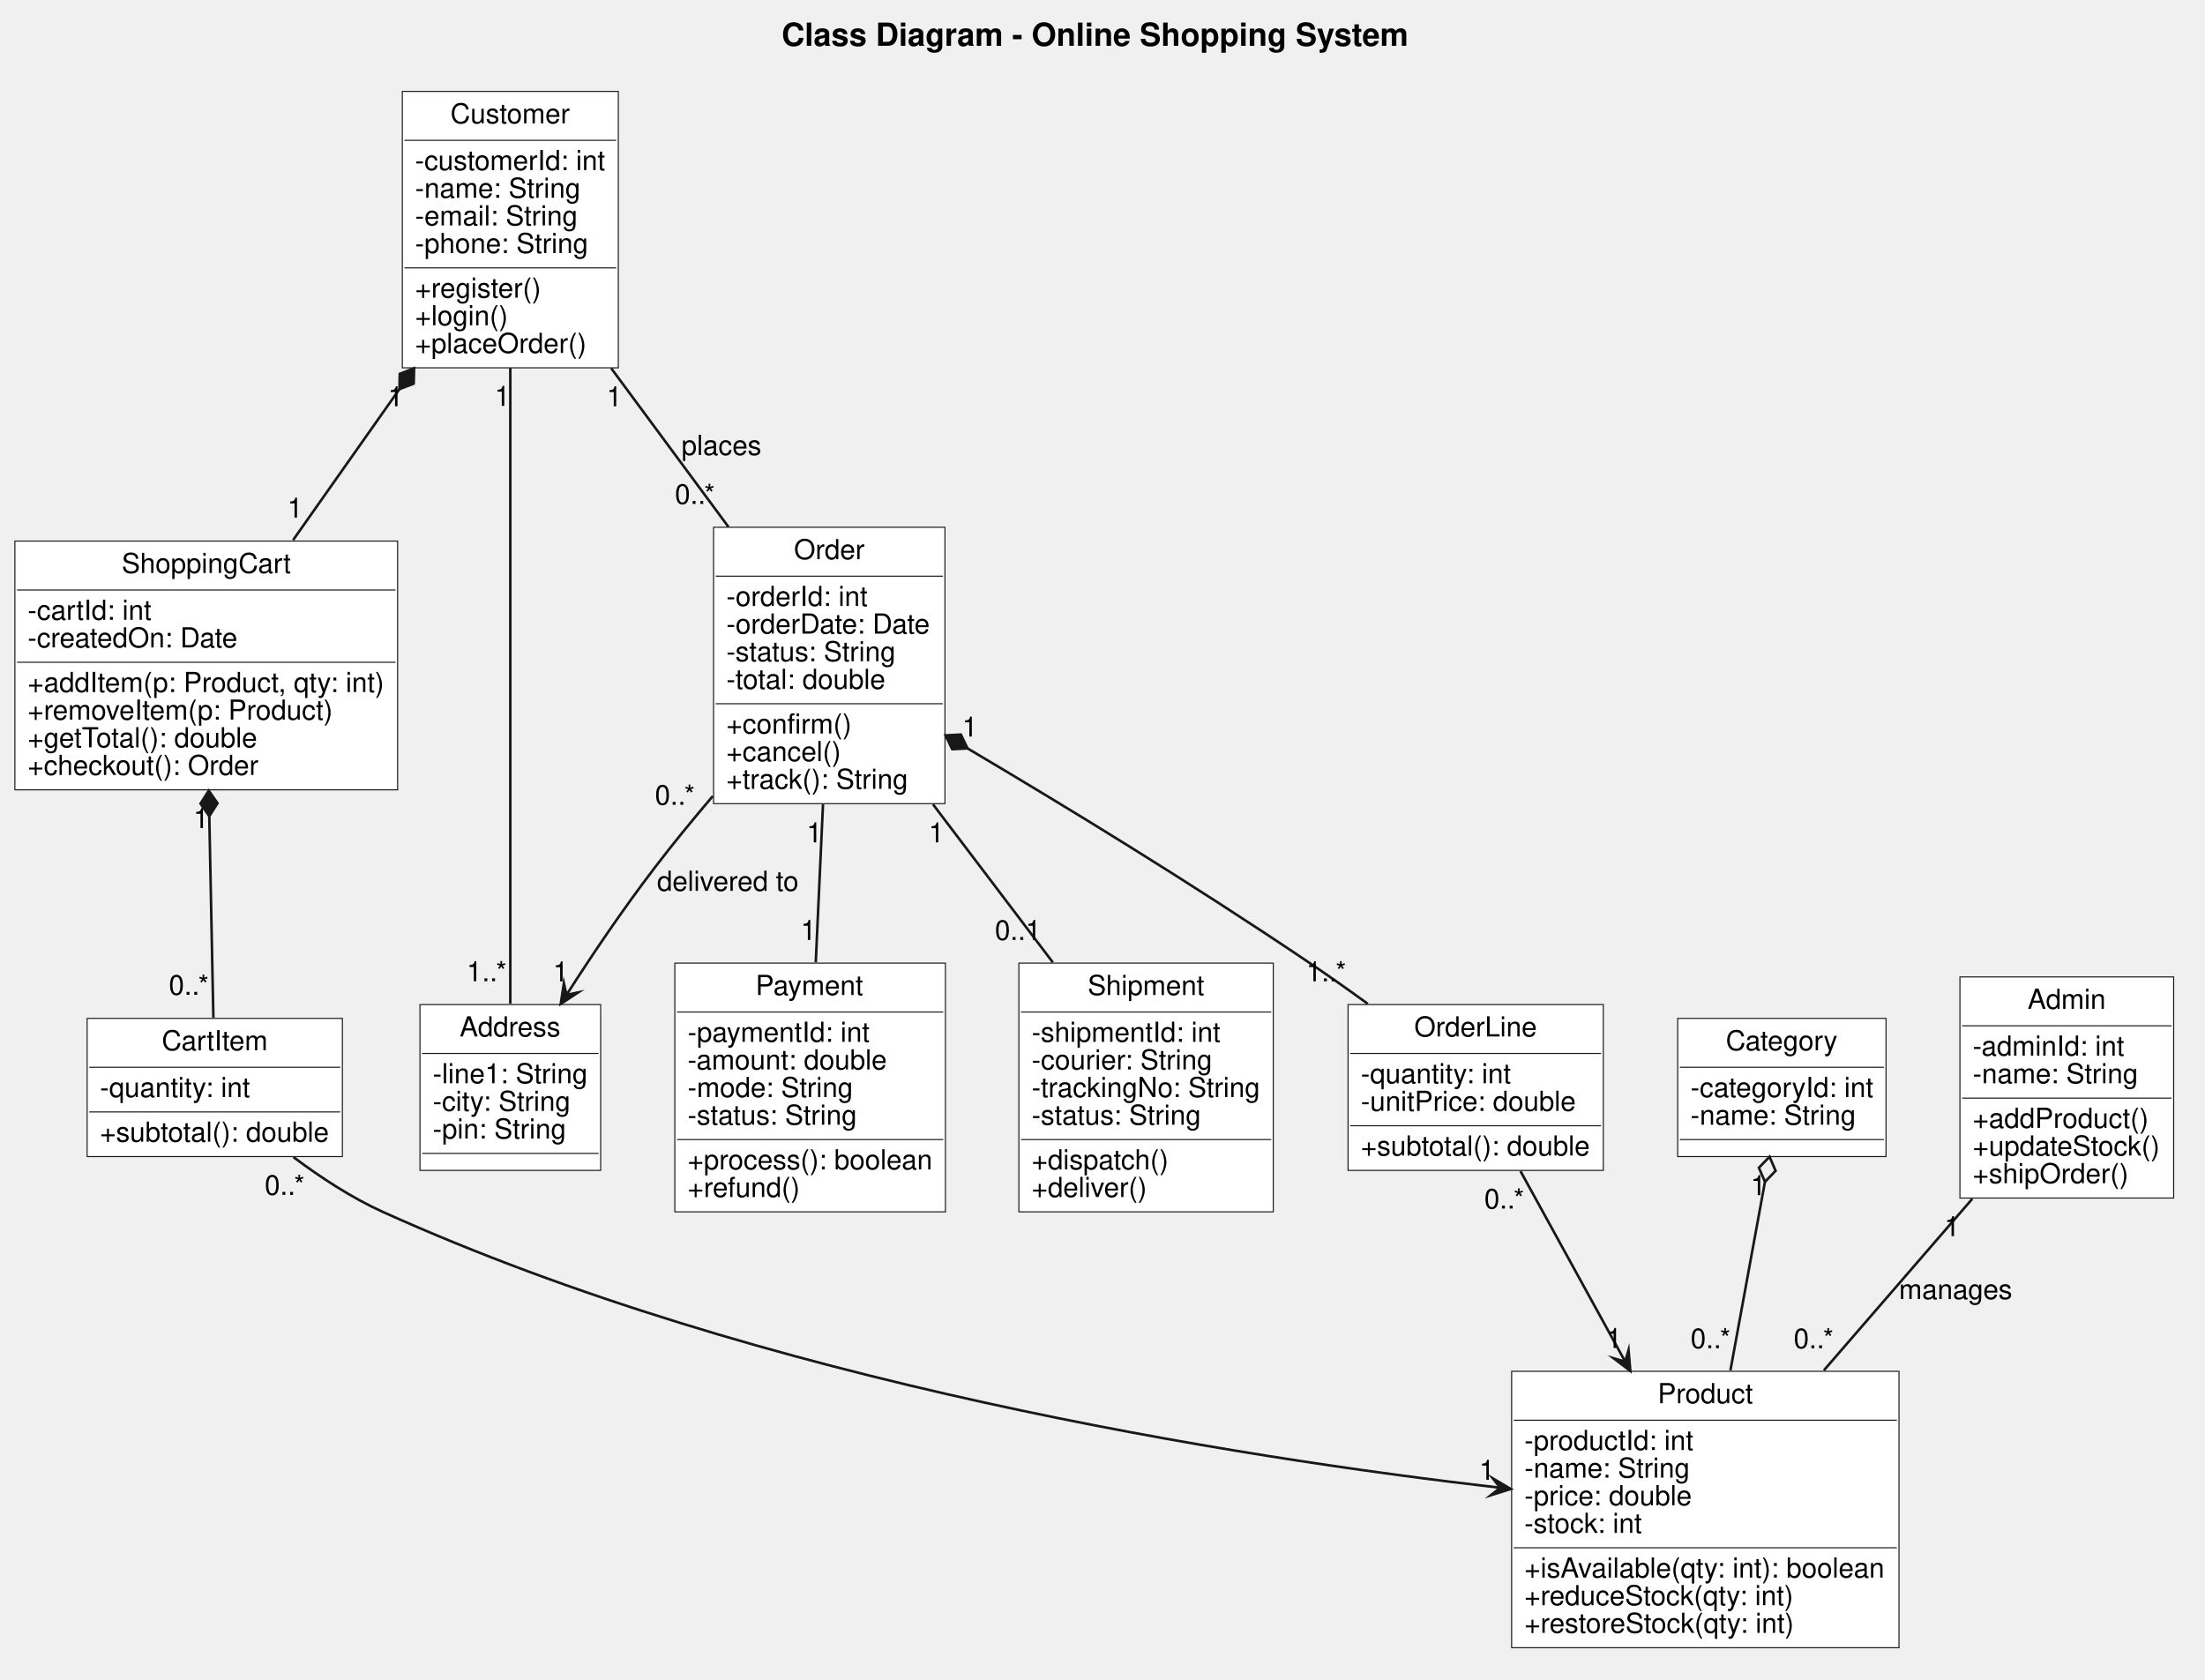
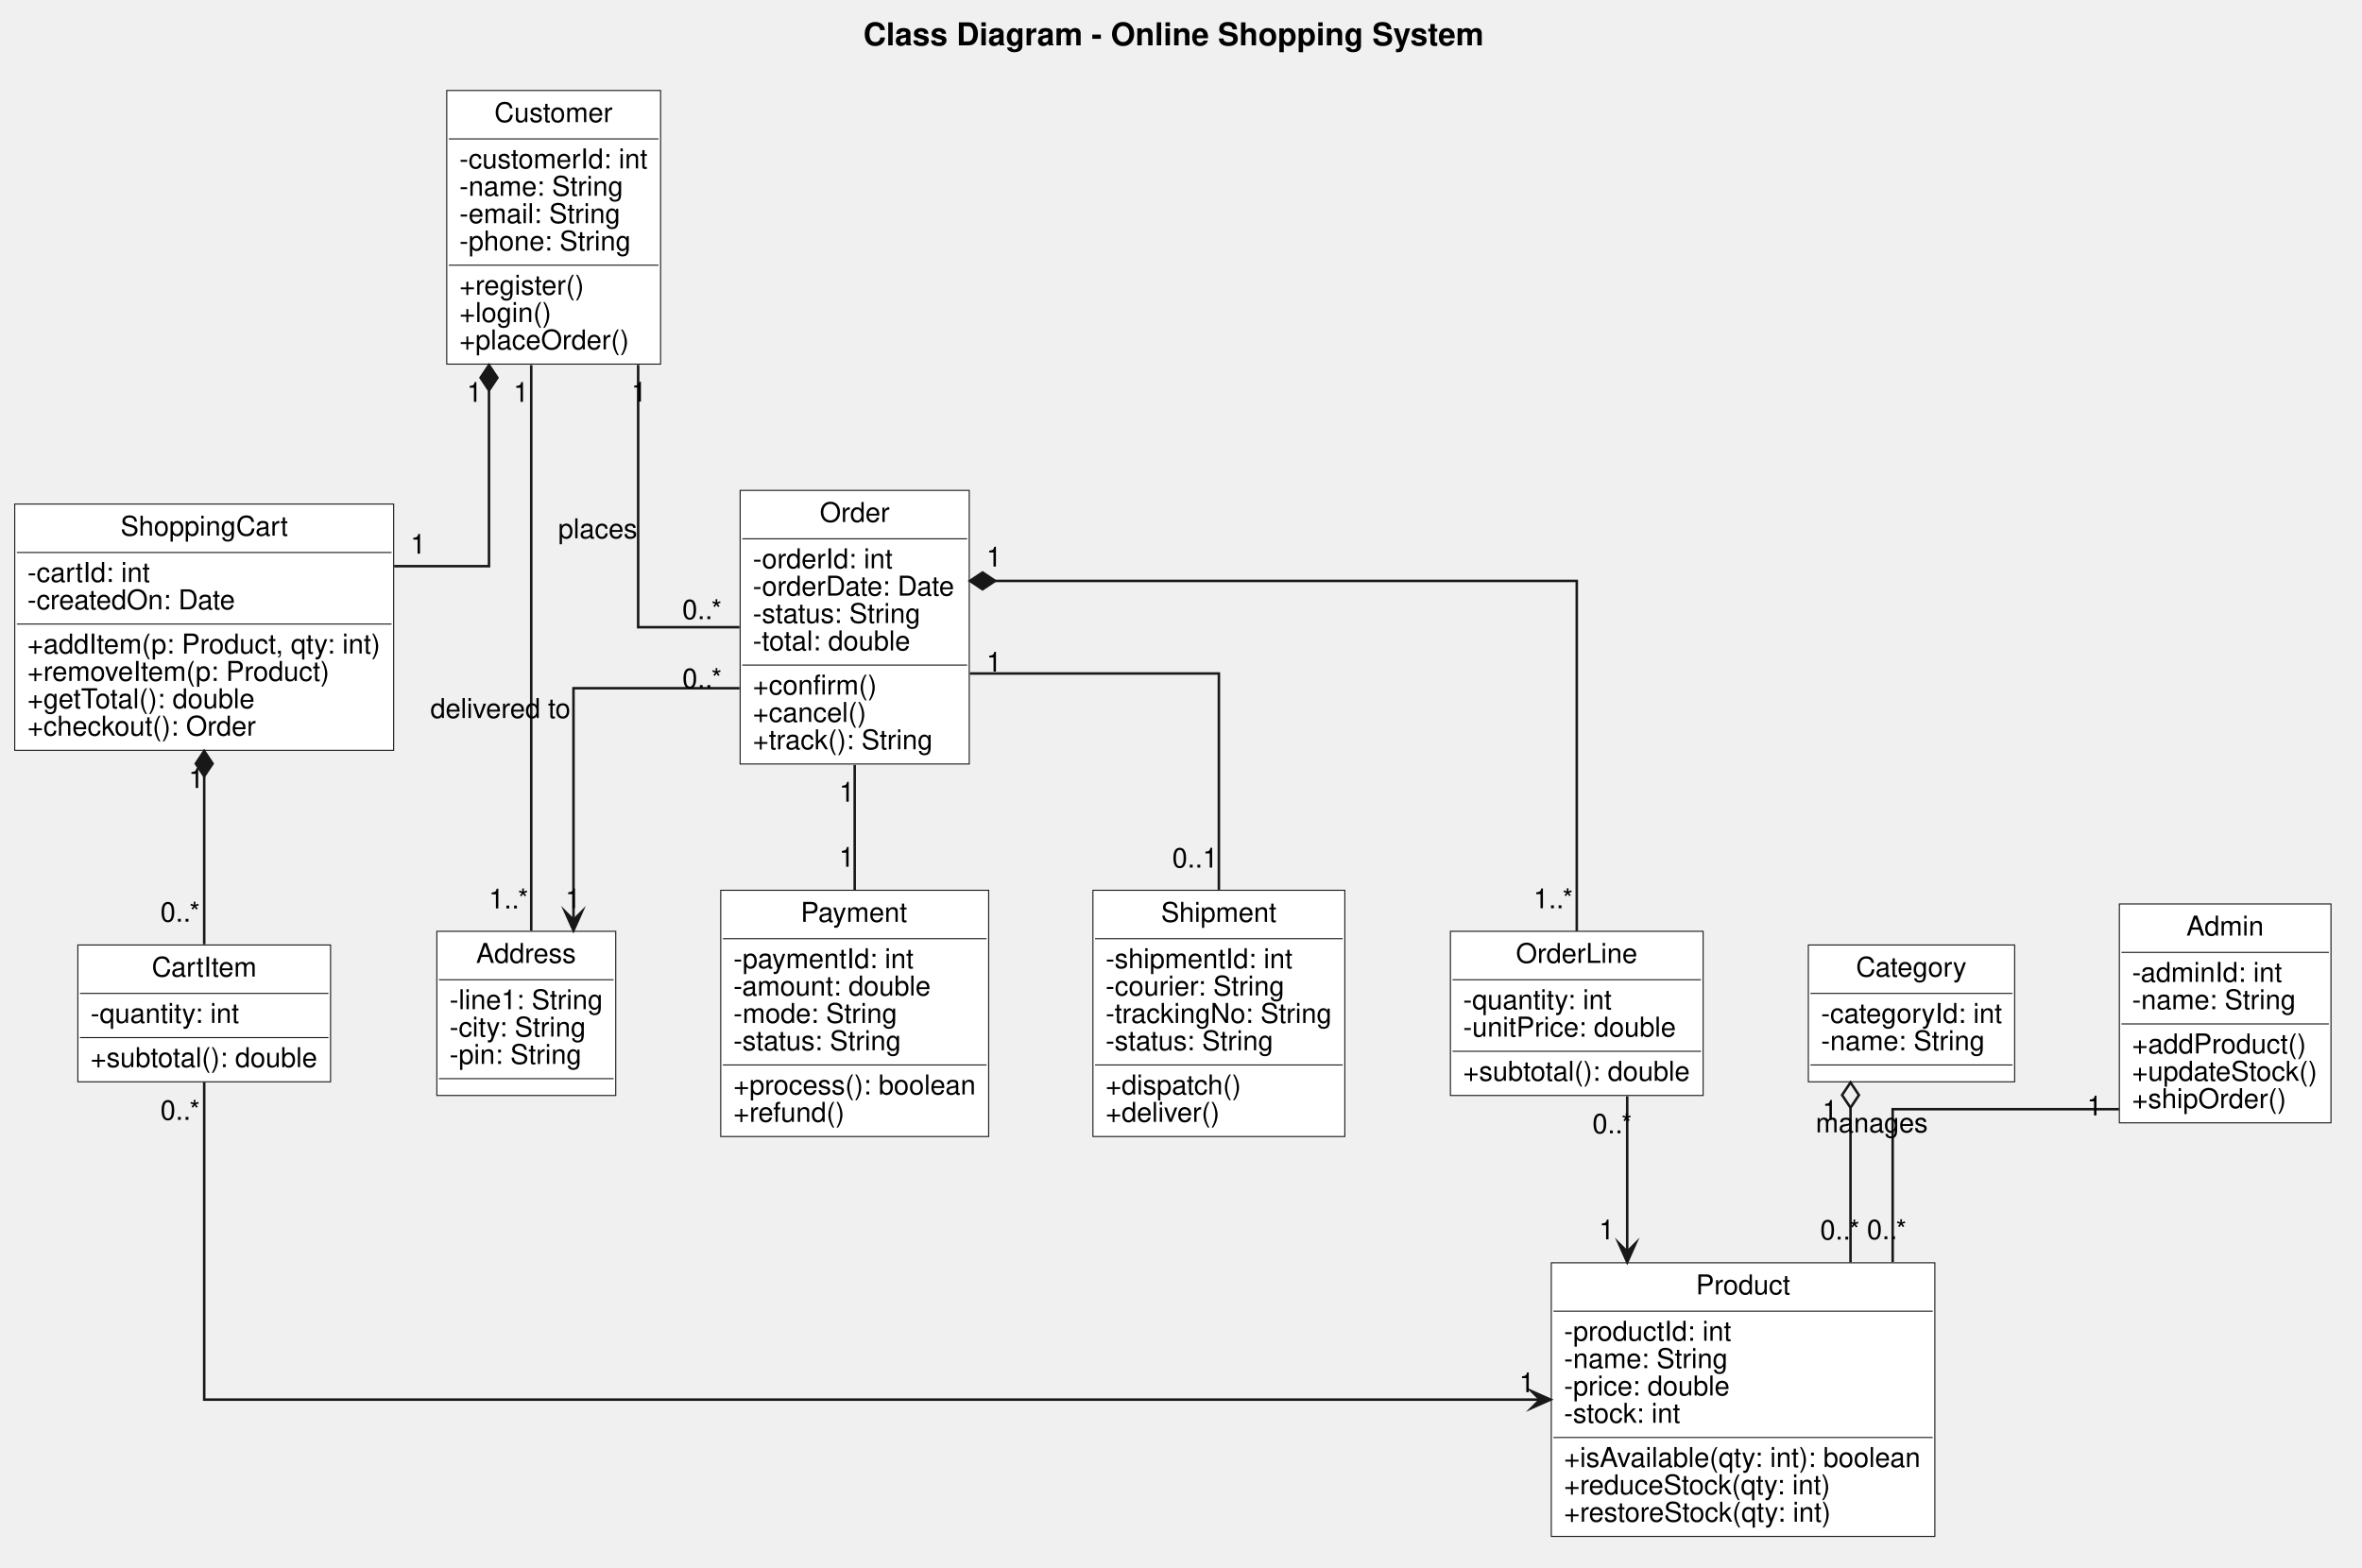
- <svg xmlns="http://www.w3.org/2000/svg" version="1.1" data-diagram-type="CLASS" width="1037px" height="790px" viewBox="0 0 1037 790" zoomAndPan="magnify" preserveAspectRatio="none" contentStyleType="text/css">
+ <svg xmlns="http://www.w3.org/2000/svg" version="1.1" data-diagram-type="CLASS" width="1122px" height="745px" viewBox="0 0 1122 745" zoomAndPan="magnify" preserveAspectRatio="none" contentStyleType="text/css">
  <defs />
  <g font-family="Helvetica, Arial, sans-serif" lengthAdjust="spacing">
-     <g class="title" data-source-line="2">
-       <text x="367.6" y="21.55" fill="#000" font-size="15" textLength="295.063" font-weight="700" font-family="Helvetica, Arial, sans-serif">Class Diagram - Online Shopping System</text>
+     <g class="title" data-source-line="5">
+       <text x="410.1" y="21.55" fill="#000" font-size="15" textLength="295.063" font-weight="700" font-family="Helvetica, Arial, sans-serif">Class Diagram - Online Shopping System</text>
    </g>
-     <g class="entity" data-qualified-name="Customer" id="ent0001" data-source-line="4">
-       <rect x="189.21" y="43" width="101.584" height="130" fill="#FFF" style="stroke:#181818;stroke-width:0.5;" />
-       <text x="211.828" y="58.01" fill="#000" font-size="13" textLength="56.348" font-family="Helvetica, Arial, sans-serif">Customer</text>
-       <line x1="190.21" y1="66" x2="289.794" y2="66" style="stroke:#181818;stroke-width:0.5;" />
-       <text x="195.21" y="80.01" fill="#000" font-size="13" textLength="89.584" font-family="Helvetica, Arial, sans-serif">-customerId: int</text>
-       <text x="195.21" y="93.01" fill="#000" font-size="13" textLength="78.032" font-family="Helvetica, Arial, sans-serif">-name: String</text>
-       <text x="195.21" y="106.01" fill="#000" font-size="13" textLength="76.578" font-family="Helvetica, Arial, sans-serif">-email: String</text>
-       <text x="195.21" y="119.01" fill="#000" font-size="13" textLength="81.663" font-family="Helvetica, Arial, sans-serif">-phone: String</text>
-       <line x1="190.21" y1="126" x2="289.794" y2="126" style="stroke:#181818;stroke-width:0.5;" />
-       <text x="195.21" y="140.01" fill="#000" font-size="13" textLength="59.598" font-family="Helvetica, Arial, sans-serif">+register()</text>
-       <text x="195.21" y="153.01" fill="#000" font-size="13" textLength="43.716" font-family="Helvetica, Arial, sans-serif">+login()</text>
-       <text x="195.21" y="166.01" fill="#000" font-size="13" textLength="80.558" font-family="Helvetica, Arial, sans-serif">+placeOrder()</text>
+     <g class="entity" data-qualified-name="Customer" id="ent0001" data-source-line="7">
+       <rect x="212.21" y="43" width="101.584" height="130" fill="#FFF" style="stroke:#181818;stroke-width:0.5;" />
+       <text x="234.828" y="58.01" fill="#000" font-size="13" textLength="56.348" font-family="Helvetica, Arial, sans-serif">Customer</text>
+       <line x1="213.21" y1="66" x2="312.794" y2="66" style="stroke:#181818;stroke-width:0.5;" />
+       <text x="218.21" y="80.01" fill="#000" font-size="13" textLength="89.584" font-family="Helvetica, Arial, sans-serif">-customerId: int</text>
+       <text x="218.21" y="93.01" fill="#000" font-size="13" textLength="78.032" font-family="Helvetica, Arial, sans-serif">-name: String</text>
+       <text x="218.21" y="106.01" fill="#000" font-size="13" textLength="76.578" font-family="Helvetica, Arial, sans-serif">-email: String</text>
+       <text x="218.21" y="119.01" fill="#000" font-size="13" textLength="81.663" font-family="Helvetica, Arial, sans-serif">-phone: String</text>
+       <line x1="213.21" y1="126" x2="312.794" y2="126" style="stroke:#181818;stroke-width:0.5;" />
+       <text x="218.21" y="140.01" fill="#000" font-size="13" textLength="59.598" font-family="Helvetica, Arial, sans-serif">+register()</text>
+       <text x="218.21" y="153.01" fill="#000" font-size="13" textLength="43.716" font-family="Helvetica, Arial, sans-serif">+login()</text>
+       <text x="218.21" y="166.01" fill="#000" font-size="13" textLength="80.558" font-family="Helvetica, Arial, sans-serif">+placeOrder()</text>
    </g>
-     <g class="entity" data-qualified-name="Address" id="ent0002" data-source-line="13">
-       <rect x="197.51" y="472.5" width="84.979" height="78" fill="#FFF" style="stroke:#181818;stroke-width:0.5;" />
-       <text x="216.155" y="487.51" fill="#000" font-size="13" textLength="47.69" font-family="Helvetica, Arial, sans-serif">Address</text>
-       <line x1="198.51" y1="495.5" x2="281.489" y2="495.5" style="stroke:#181818;stroke-width:0.5;" />
-       <text x="203.51" y="509.51" fill="#000" font-size="13" textLength="72.979" font-family="Helvetica, Arial, sans-serif">-line1: String</text>
-       <text x="203.51" y="522.51" fill="#000" font-size="13" textLength="65.013" font-family="Helvetica, Arial, sans-serif">-city: String</text>
-       <text x="203.51" y="535.51" fill="#000" font-size="13" textLength="62.861" font-family="Helvetica, Arial, sans-serif">-pin: String</text>
-       <line x1="198.51" y1="542.5" x2="281.489" y2="542.5" style="stroke:#181818;stroke-width:0.5;" />
+     <g class="entity" data-qualified-name="Address" id="ent0002" data-source-line="16">
+       <rect x="207.51" y="442.5" width="84.979" height="78" fill="#FFF" style="stroke:#181818;stroke-width:0.5;" />
+       <text x="226.155" y="457.51" fill="#000" font-size="13" textLength="47.69" font-family="Helvetica, Arial, sans-serif">Address</text>
+       <line x1="208.51" y1="465.5" x2="291.489" y2="465.5" style="stroke:#181818;stroke-width:0.5;" />
+       <text x="213.51" y="479.51" fill="#000" font-size="13" textLength="72.979" font-family="Helvetica, Arial, sans-serif">-line1: String</text>
+       <text x="213.51" y="492.51" fill="#000" font-size="13" textLength="65.013" font-family="Helvetica, Arial, sans-serif">-city: String</text>
+       <text x="213.51" y="505.51" fill="#000" font-size="13" textLength="62.861" font-family="Helvetica, Arial, sans-serif">-pin: String</text>
+       <line x1="208.51" y1="512.5" x2="291.489" y2="512.5" style="stroke:#181818;stroke-width:0.5;" />
    </g>
-     <g class="entity" data-qualified-name="ShoppingCart" id="ent0003" data-source-line="18">
-       <rect x="7" y="254.5" width="179.997" height="117" fill="#FFF" style="stroke:#181818;stroke-width:0.5;" />
-       <text x="57.25" y="269.51" fill="#000" font-size="13" textLength="79.498" font-family="Helvetica, Arial, sans-serif">ShoppingCart</text>
-       <line x1="8" y1="277.5" x2="185.997" y2="277.5" style="stroke:#181818;stroke-width:0.5;" />
-       <text x="13" y="291.51" fill="#000" font-size="13" textLength="57.795" font-family="Helvetica, Arial, sans-serif">-cartId: int</text>
-       <text x="13" y="304.51" fill="#000" font-size="13" textLength="99.715" font-family="Helvetica, Arial, sans-serif">-createdOn: Date</text>
-       <line x1="8" y1="311.5" x2="185.997" y2="311.5" style="stroke:#181818;stroke-width:0.5;" />
-       <text x="13" y="325.51" fill="#000" font-size="13" textLength="167.997" font-family="Helvetica, Arial, sans-serif">+addItem(p: Product, qty: int)</text>
-       <text x="13" y="338.51" fill="#000" font-size="13" textLength="144.136" font-family="Helvetica, Arial, sans-serif">+removeItem(p: Product)</text>
-       <text x="13" y="351.51" fill="#000" font-size="13" textLength="109.484" font-family="Helvetica, Arial, sans-serif">+getTotal(): double</text>
-       <text x="13" y="364.51" fill="#000" font-size="13" textLength="108.735" font-family="Helvetica, Arial, sans-serif">+checkout(): Order</text>
+     <g class="entity" data-qualified-name="ShoppingCart" id="ent0003" data-source-line="21">
+       <rect x="7" y="239.5" width="179.997" height="117" fill="#FFF" style="stroke:#181818;stroke-width:0.5;" />
+       <text x="57.25" y="254.51" fill="#000" font-size="13" textLength="79.498" font-family="Helvetica, Arial, sans-serif">ShoppingCart</text>
+       <line x1="8" y1="262.5" x2="185.997" y2="262.5" style="stroke:#181818;stroke-width:0.5;" />
+       <text x="13" y="276.51" fill="#000" font-size="13" textLength="57.795" font-family="Helvetica, Arial, sans-serif">-cartId: int</text>
+       <text x="13" y="289.51" fill="#000" font-size="13" textLength="99.715" font-family="Helvetica, Arial, sans-serif">-createdOn: Date</text>
+       <line x1="8" y1="296.5" x2="185.997" y2="296.5" style="stroke:#181818;stroke-width:0.5;" />
+       <text x="13" y="310.51" fill="#000" font-size="13" textLength="167.997" font-family="Helvetica, Arial, sans-serif">+addItem(p: Product, qty: int)</text>
+       <text x="13" y="323.51" fill="#000" font-size="13" textLength="144.136" font-family="Helvetica, Arial, sans-serif">+removeItem(p: Product)</text>
+       <text x="13" y="336.51" fill="#000" font-size="13" textLength="109.484" font-family="Helvetica, Arial, sans-serif">+getTotal(): double</text>
+       <text x="13" y="349.51" fill="#000" font-size="13" textLength="108.735" font-family="Helvetica, Arial, sans-serif">+checkout(): Order</text>
    </g>
-     <g class="entity" data-qualified-name="CartItem" id="ent0004" data-source-line="26">
-       <rect x="40.98" y="479" width="120.043" height="65" fill="#FFF" style="stroke:#181818;stroke-width:0.5;" />
-       <text x="76.081" y="494.01" fill="#000" font-size="13" textLength="49.842" font-family="Helvetica, Arial, sans-serif">CartItem</text>
-       <line x1="41.98" y1="502" x2="160.023" y2="502" style="stroke:#181818;stroke-width:0.5;" />
-       <text x="46.98" y="516.01" fill="#000" font-size="13" textLength="70.814" font-family="Helvetica, Arial, sans-serif">-quantity: int</text>
-       <line x1="41.98" y1="523" x2="160.023" y2="523" style="stroke:#181818;stroke-width:0.5;" />
-       <text x="46.98" y="537.01" fill="#000" font-size="13" textLength="108.043" font-family="Helvetica, Arial, sans-serif">+subtotal(): double</text>
+     <g class="entity" data-qualified-name="CartItem" id="ent0004" data-source-line="29">
+       <rect x="36.98" y="449" width="120.043" height="65" fill="#FFF" style="stroke:#181818;stroke-width:0.5;" />
+       <text x="72.081" y="464.01" fill="#000" font-size="13" textLength="49.842" font-family="Helvetica, Arial, sans-serif">CartItem</text>
+       <line x1="37.98" y1="472" x2="156.023" y2="472" style="stroke:#181818;stroke-width:0.5;" />
+       <text x="42.98" y="486.01" fill="#000" font-size="13" textLength="70.814" font-family="Helvetica, Arial, sans-serif">-quantity: int</text>
+       <line x1="37.98" y1="493" x2="156.023" y2="493" style="stroke:#181818;stroke-width:0.5;" />
+       <text x="42.98" y="507.01" fill="#000" font-size="13" textLength="108.043" font-family="Helvetica, Arial, sans-serif">+subtotal(): double</text>
    </g>
-     <g class="entity" data-qualified-name="Category" id="ent0005" data-source-line="30">
-       <rect x="789.01" y="479" width="97.985" height="65" fill="#FFF" style="stroke:#181818;stroke-width:0.5;" />
-       <text x="811.628" y="494.01" fill="#000" font-size="13" textLength="52.749" font-family="Helvetica, Arial, sans-serif">Category</text>
-       <line x1="790.01" y1="502" x2="885.995" y2="502" style="stroke:#181818;stroke-width:0.5;" />
-       <text x="795.01" y="516.01" fill="#000" font-size="13" textLength="85.985" font-family="Helvetica, Arial, sans-serif">-categoryId: int</text>
-       <text x="795.01" y="529.01" fill="#000" font-size="13" textLength="78.032" font-family="Helvetica, Arial, sans-serif">-name: String</text>
-       <line x1="790.01" y1="536" x2="885.995" y2="536" style="stroke:#181818;stroke-width:0.5;" />
+     <g class="entity" data-qualified-name="Category" id="ent0005" data-source-line="33">
+       <rect x="859.01" y="449" width="97.985" height="65" fill="#FFF" style="stroke:#181818;stroke-width:0.5;" />
+       <text x="881.628" y="464.01" fill="#000" font-size="13" textLength="52.749" font-family="Helvetica, Arial, sans-serif">Category</text>
+       <line x1="860.01" y1="472" x2="955.995" y2="472" style="stroke:#181818;stroke-width:0.5;" />
+       <text x="865.01" y="486.01" fill="#000" font-size="13" textLength="85.985" font-family="Helvetica, Arial, sans-serif">-categoryId: int</text>
+       <text x="865.01" y="499.01" fill="#000" font-size="13" textLength="78.032" font-family="Helvetica, Arial, sans-serif">-name: String</text>
+       <line x1="860.01" y1="506" x2="955.995" y2="506" style="stroke:#181818;stroke-width:0.5;" />
    </g>
-     <g class="entity" data-qualified-name="Product" id="ent0006" data-source-line="34">
-       <rect x="710.91" y="645" width="182.181" height="130" fill="#FFF" style="stroke:#181818;stroke-width:0.5;" />
-       <text x="779.599" y="660.01" fill="#000" font-size="13" textLength="44.802" font-family="Helvetica, Arial, sans-serif">Product</text>
-       <line x1="711.91" y1="668" x2="892.091" y2="668" style="stroke:#181818;stroke-width:0.5;" />
-       <text x="716.91" y="682.01" fill="#000" font-size="13" textLength="79.485" font-family="Helvetica, Arial, sans-serif">-productId: int</text>
-       <text x="716.91" y="695.01" fill="#000" font-size="13" textLength="78.032" font-family="Helvetica, Arial, sans-serif">-name: String</text>
-       <text x="716.91" y="708.01" fill="#000" font-size="13" textLength="78.768" font-family="Helvetica, Arial, sans-serif">-price: double</text>
-       <text x="716.91" y="721.01" fill="#000" font-size="13" textLength="55.625" font-family="Helvetica, Arial, sans-serif">-stock: int</text>
-       <line x1="711.91" y1="728" x2="892.091" y2="728" style="stroke:#181818;stroke-width:0.5;" />
-       <text x="716.91" y="742.01" fill="#000" font-size="13" textLength="170.181" font-family="Helvetica, Arial, sans-serif">+isAvailable(qty: int): boolean</text>
-       <text x="716.91" y="755.01" fill="#000" font-size="13" textLength="126.807" font-family="Helvetica, Arial, sans-serif">+reduceStock(qty: int)</text>
-       <text x="716.91" y="768.01" fill="#000" font-size="13" textLength="127.518" font-family="Helvetica, Arial, sans-serif">+restoreStock(qty: int)</text>
+     <g class="entity" data-qualified-name="Product" id="ent0006" data-source-line="37">
+       <rect x="736.91" y="600" width="182.181" height="130" fill="#FFF" style="stroke:#181818;stroke-width:0.5;" />
+       <text x="805.599" y="615.01" fill="#000" font-size="13" textLength="44.802" font-family="Helvetica, Arial, sans-serif">Product</text>
+       <line x1="737.91" y1="623" x2="918.091" y2="623" style="stroke:#181818;stroke-width:0.5;" />
+       <text x="742.91" y="637.01" fill="#000" font-size="13" textLength="79.485" font-family="Helvetica, Arial, sans-serif">-productId: int</text>
+       <text x="742.91" y="650.01" fill="#000" font-size="13" textLength="78.032" font-family="Helvetica, Arial, sans-serif">-name: String</text>
+       <text x="742.91" y="663.01" fill="#000" font-size="13" textLength="78.768" font-family="Helvetica, Arial, sans-serif">-price: double</text>
+       <text x="742.91" y="676.01" fill="#000" font-size="13" textLength="55.625" font-family="Helvetica, Arial, sans-serif">-stock: int</text>
+       <line x1="737.91" y1="683" x2="918.091" y2="683" style="stroke:#181818;stroke-width:0.5;" />
+       <text x="742.91" y="697.01" fill="#000" font-size="13" textLength="170.181" font-family="Helvetica, Arial, sans-serif">+isAvailable(qty: int): boolean</text>
+       <text x="742.91" y="710.01" fill="#000" font-size="13" textLength="126.807" font-family="Helvetica, Arial, sans-serif">+reduceStock(qty: int)</text>
+       <text x="742.91" y="723.01" fill="#000" font-size="13" textLength="127.518" font-family="Helvetica, Arial, sans-serif">+restoreStock(qty: int)</text>
    </g>
-     <g class="entity" data-qualified-name="Admin" id="ent0007" data-source-line="43">
-       <rect x="921.74" y="459.5" width="100.524" height="104" fill="#FFF" style="stroke:#181818;stroke-width:0.5;" />
-       <text x="953.578" y="474.51" fill="#000" font-size="13" textLength="36.848" font-family="Helvetica, Arial, sans-serif">Admin</text>
-       <line x1="922.74" y1="482.5" x2="1021.264" y2="482.5" style="stroke:#181818;stroke-width:0.5;" />
-       <text x="927.74" y="496.51" fill="#000" font-size="13" textLength="71.532" font-family="Helvetica, Arial, sans-serif">-adminId: int</text>
-       <text x="927.74" y="509.51" fill="#000" font-size="13" textLength="78.032" font-family="Helvetica, Arial, sans-serif">-name: String</text>
-       <line x1="922.74" y1="516.5" x2="1021.264" y2="516.5" style="stroke:#181818;stroke-width:0.5;" />
-       <text x="927.74" y="530.51" fill="#000" font-size="13" textLength="82.742" font-family="Helvetica, Arial, sans-serif">+addProduct()</text>
-       <text x="927.74" y="543.51" fill="#000" font-size="13" textLength="88.524" font-family="Helvetica, Arial, sans-serif">+updateStock()</text>
-       <text x="927.74" y="556.51" fill="#000" font-size="13" textLength="73.328" font-family="Helvetica, Arial, sans-serif">+shipOrder()</text>
+     <g class="entity" data-qualified-name="Admin" id="ent0007" data-source-line="46">
+       <rect x="1006.74" y="429.5" width="100.524" height="104" fill="#FFF" style="stroke:#181818;stroke-width:0.5;" />
+       <text x="1038.578" y="444.51" fill="#000" font-size="13" textLength="36.848" font-family="Helvetica, Arial, sans-serif">Admin</text>
+       <line x1="1007.74" y1="452.5" x2="1106.264" y2="452.5" style="stroke:#181818;stroke-width:0.5;" />
+       <text x="1012.74" y="466.51" fill="#000" font-size="13" textLength="71.532" font-family="Helvetica, Arial, sans-serif">-adminId: int</text>
+       <text x="1012.74" y="479.51" fill="#000" font-size="13" textLength="78.032" font-family="Helvetica, Arial, sans-serif">-name: String</text>
+       <line x1="1007.74" y1="486.5" x2="1106.264" y2="486.5" style="stroke:#181818;stroke-width:0.5;" />
+       <text x="1012.74" y="500.51" fill="#000" font-size="13" textLength="82.742" font-family="Helvetica, Arial, sans-serif">+addProduct()</text>
+       <text x="1012.74" y="513.51" fill="#000" font-size="13" textLength="88.524" font-family="Helvetica, Arial, sans-serif">+updateStock()</text>
+       <text x="1012.74" y="526.51" fill="#000" font-size="13" textLength="73.328" font-family="Helvetica, Arial, sans-serif">+shipOrder()</text>
    </g>
-     <g class="entity" data-qualified-name="Order" id="ent0008" data-source-line="50">
-       <rect x="335.59" y="248" width="108.821" height="130" fill="#FFF" style="stroke:#181818;stroke-width:0.5;" />
-       <text x="373.385" y="263.01" fill="#000" font-size="13" textLength="33.23" font-family="Helvetica, Arial, sans-serif">Order</text>
-       <line x1="336.59" y1="271" x2="443.411" y2="271" style="stroke:#181818;stroke-width:0.5;" />
-       <text x="341.59" y="285.01" fill="#000" font-size="13" textLength="66.473" font-family="Helvetica, Arial, sans-serif">-orderId: int</text>
-       <text x="341.59" y="298.01" fill="#000" font-size="13" textLength="96.821" font-family="Helvetica, Arial, sans-serif">-orderDate: Date</text>
-       <text x="341.59" y="311.01" fill="#000" font-size="13" textLength="80.196" font-family="Helvetica, Arial, sans-serif">-status: String</text>
-       <text x="341.59" y="324.01" fill="#000" font-size="13" textLength="75.163" font-family="Helvetica, Arial, sans-serif">-total: double</text>
-       <line x1="336.59" y1="331" x2="443.411" y2="331" style="stroke:#181818;stroke-width:0.5;" />
-       <text x="341.59" y="345.01" fill="#000" font-size="13" textLength="58.868" font-family="Helvetica, Arial, sans-serif">+confirm()</text>
-       <text x="341.59" y="358.01" fill="#000" font-size="13" textLength="53.828" font-family="Helvetica, Arial, sans-serif">+cancel()</text>
-       <text x="341.59" y="371.01" fill="#000" font-size="13" textLength="85.604" font-family="Helvetica, Arial, sans-serif">+track(): String</text>
+     <g class="entity" data-qualified-name="Order" id="ent0008" data-source-line="53">
+       <rect x="351.59" y="233" width="108.821" height="130" fill="#FFF" style="stroke:#181818;stroke-width:0.5;" />
+       <text x="389.385" y="248.01" fill="#000" font-size="13" textLength="33.23" font-family="Helvetica, Arial, sans-serif">Order</text>
+       <line x1="352.59" y1="256" x2="459.411" y2="256" style="stroke:#181818;stroke-width:0.5;" />
+       <text x="357.59" y="270.01" fill="#000" font-size="13" textLength="66.473" font-family="Helvetica, Arial, sans-serif">-orderId: int</text>
+       <text x="357.59" y="283.01" fill="#000" font-size="13" textLength="96.821" font-family="Helvetica, Arial, sans-serif">-orderDate: Date</text>
+       <text x="357.59" y="296.01" fill="#000" font-size="13" textLength="80.196" font-family="Helvetica, Arial, sans-serif">-status: String</text>
+       <text x="357.59" y="309.01" fill="#000" font-size="13" textLength="75.163" font-family="Helvetica, Arial, sans-serif">-total: double</text>
+       <line x1="352.59" y1="316" x2="459.411" y2="316" style="stroke:#181818;stroke-width:0.5;" />
+       <text x="357.59" y="330.01" fill="#000" font-size="13" textLength="58.868" font-family="Helvetica, Arial, sans-serif">+confirm()</text>
+       <text x="357.59" y="343.01" fill="#000" font-size="13" textLength="53.828" font-family="Helvetica, Arial, sans-serif">+cancel()</text>
+       <text x="357.59" y="356.01" fill="#000" font-size="13" textLength="85.604" font-family="Helvetica, Arial, sans-serif">+track(): String</text>
    </g>
-     <g class="entity" data-qualified-name="OrderLine" id="ent0009" data-source-line="59">
-       <rect x="633.98" y="472.5" width="120.043" height="78" fill="#FFF" style="stroke:#181818;stroke-width:0.5;" />
-       <text x="665.098" y="487.51" fill="#000" font-size="13" textLength="57.808" font-family="Helvetica, Arial, sans-serif">OrderLine</text>
-       <line x1="634.98" y1="495.5" x2="753.023" y2="495.5" style="stroke:#181818;stroke-width:0.5;" />
-       <text x="639.98" y="509.51" fill="#000" font-size="13" textLength="70.814" font-family="Helvetica, Arial, sans-serif">-quantity: int</text>
-       <text x="639.98" y="522.51" fill="#000" font-size="13" textLength="101.169" font-family="Helvetica, Arial, sans-serif">-unitPrice: double</text>
-       <line x1="634.98" y1="529.5" x2="753.023" y2="529.5" style="stroke:#181818;stroke-width:0.5;" />
-       <text x="639.98" y="543.51" fill="#000" font-size="13" textLength="108.043" font-family="Helvetica, Arial, sans-serif">+subtotal(): double</text>
+     <g class="entity" data-qualified-name="OrderLine" id="ent0009" data-source-line="62">
+       <rect x="688.98" y="442.5" width="120.043" height="78" fill="#FFF" style="stroke:#181818;stroke-width:0.5;" />
+       <text x="720.098" y="457.51" fill="#000" font-size="13" textLength="57.808" font-family="Helvetica, Arial, sans-serif">OrderLine</text>
+       <line x1="689.98" y1="465.5" x2="808.023" y2="465.5" style="stroke:#181818;stroke-width:0.5;" />
+       <text x="694.98" y="479.51" fill="#000" font-size="13" textLength="70.814" font-family="Helvetica, Arial, sans-serif">-quantity: int</text>
+       <text x="694.98" y="492.51" fill="#000" font-size="13" textLength="101.169" font-family="Helvetica, Arial, sans-serif">-unitPrice: double</text>
+       <line x1="689.98" y1="499.5" x2="808.023" y2="499.5" style="stroke:#181818;stroke-width:0.5;" />
+       <text x="694.98" y="513.51" fill="#000" font-size="13" textLength="108.043" font-family="Helvetica, Arial, sans-serif">+subtotal(): double</text>
    </g>
-     <g class="entity" data-qualified-name="Payment" id="ent0010" data-source-line="64">
-       <rect x="317.37" y="453" width="127.261" height="117" fill="#FFF" style="stroke:#181818;stroke-width:0.5;" />
-       <text x="355.349" y="468.01" fill="#000" font-size="13" textLength="51.302" font-family="Helvetica, Arial, sans-serif">Payment</text>
-       <line x1="318.37" y1="476" x2="443.631" y2="476" style="stroke:#181818;stroke-width:0.5;" />
-       <text x="323.37" y="490.01" fill="#000" font-size="13" textLength="85.985" font-family="Helvetica, Arial, sans-serif">-paymentId: int</text>
-       <text x="323.37" y="503.01" fill="#000" font-size="13" textLength="93.952" font-family="Helvetica, Arial, sans-serif">-amount: double</text>
-       <text x="323.37" y="516.01" fill="#000" font-size="13" textLength="78.032" font-family="Helvetica, Arial, sans-serif">-mode: String</text>
-       <text x="323.37" y="529.01" fill="#000" font-size="13" textLength="80.196" font-family="Helvetica, Arial, sans-serif">-status: String</text>
-       <line x1="318.37" y1="536" x2="443.631" y2="536" style="stroke:#181818;stroke-width:0.5;" />
-       <text x="323.37" y="550.01" fill="#000" font-size="13" textLength="115.261" font-family="Helvetica, Arial, sans-serif">+process(): boolean</text>
-       <text x="323.37" y="563.01" fill="#000" font-size="13" textLength="53.111" font-family="Helvetica, Arial, sans-serif">+refund()</text>
+     <g class="entity" data-qualified-name="Payment" id="ent0010" data-source-line="67">
+       <rect x="342.37" y="423" width="127.261" height="117" fill="#FFF" style="stroke:#181818;stroke-width:0.5;" />
+       <text x="380.349" y="438.01" fill="#000" font-size="13" textLength="51.302" font-family="Helvetica, Arial, sans-serif">Payment</text>
+       <line x1="343.37" y1="446" x2="468.631" y2="446" style="stroke:#181818;stroke-width:0.5;" />
+       <text x="348.37" y="460.01" fill="#000" font-size="13" textLength="85.985" font-family="Helvetica, Arial, sans-serif">-paymentId: int</text>
+       <text x="348.37" y="473.01" fill="#000" font-size="13" textLength="93.952" font-family="Helvetica, Arial, sans-serif">-amount: double</text>
+       <text x="348.37" y="486.01" fill="#000" font-size="13" textLength="78.032" font-family="Helvetica, Arial, sans-serif">-mode: String</text>
+       <text x="348.37" y="499.01" fill="#000" font-size="13" textLength="80.196" font-family="Helvetica, Arial, sans-serif">-status: String</text>
+       <line x1="343.37" y1="506" x2="468.631" y2="506" style="stroke:#181818;stroke-width:0.5;" />
+       <text x="348.37" y="520.01" fill="#000" font-size="13" textLength="115.261" font-family="Helvetica, Arial, sans-serif">+process(): boolean</text>
+       <text x="348.37" y="533.01" fill="#000" font-size="13" textLength="53.111" font-family="Helvetica, Arial, sans-serif">+refund()</text>
    </g>
-     <g class="entity" data-qualified-name="Shipment" id="ent0011" data-source-line="72">
-       <rect x="479.17" y="453" width="119.65" height="117" fill="#FFF" style="stroke:#181818;stroke-width:0.5;" />
-       <text x="511.535" y="468.01" fill="#000" font-size="13" textLength="54.92" font-family="Helvetica, Arial, sans-serif">Shipment</text>
-       <line x1="480.17" y1="476" x2="597.82" y2="476" style="stroke:#181818;stroke-width:0.5;" />
-       <text x="485.17" y="490.01" fill="#000" font-size="13" textLength="88.874" font-family="Helvetica, Arial, sans-serif">-shipmentId: int</text>
-       <text x="485.17" y="503.01" fill="#000" font-size="13" textLength="85.249" font-family="Helvetica, Arial, sans-serif">-courier: String</text>
-       <text x="485.17" y="516.01" fill="#000" font-size="13" textLength="107.65" font-family="Helvetica, Arial, sans-serif">-trackingNo: String</text>
-       <text x="485.17" y="529.01" fill="#000" font-size="13" textLength="80.196" font-family="Helvetica, Arial, sans-serif">-status: String</text>
-       <line x1="480.17" y1="536" x2="597.82" y2="536" style="stroke:#181818;stroke-width:0.5;" />
-       <text x="485.17" y="550.01" fill="#000" font-size="13" textLength="64.67" font-family="Helvetica, Arial, sans-serif">+dispatch()</text>
-       <text x="485.17" y="563.01" fill="#000" font-size="13" textLength="54.545" font-family="Helvetica, Arial, sans-serif">+deliver()</text>
+     <g class="entity" data-qualified-name="Shipment" id="ent0011" data-source-line="75">
+       <rect x="519.17" y="423" width="119.65" height="117" fill="#FFF" style="stroke:#181818;stroke-width:0.5;" />
+       <text x="551.535" y="438.01" fill="#000" font-size="13" textLength="54.92" font-family="Helvetica, Arial, sans-serif">Shipment</text>
+       <line x1="520.17" y1="446" x2="637.82" y2="446" style="stroke:#181818;stroke-width:0.5;" />
+       <text x="525.17" y="460.01" fill="#000" font-size="13" textLength="88.874" font-family="Helvetica, Arial, sans-serif">-shipmentId: int</text>
+       <text x="525.17" y="473.01" fill="#000" font-size="13" textLength="85.249" font-family="Helvetica, Arial, sans-serif">-courier: String</text>
+       <text x="525.17" y="486.01" fill="#000" font-size="13" textLength="107.65" font-family="Helvetica, Arial, sans-serif">-trackingNo: String</text>
+       <text x="525.17" y="499.01" fill="#000" font-size="13" textLength="80.196" font-family="Helvetica, Arial, sans-serif">-status: String</text>
+       <line x1="520.17" y1="506" x2="637.82" y2="506" style="stroke:#181818;stroke-width:0.5;" />
+       <text x="525.17" y="520.01" fill="#000" font-size="13" textLength="64.67" font-family="Helvetica, Arial, sans-serif">+dispatch()</text>
+       <text x="525.17" y="533.01" fill="#000" font-size="13" textLength="54.545" font-family="Helvetica, Arial, sans-serif">+deliver()</text>
    </g>
-     <g class="link" data-entity-1="ent0001" data-entity-2="ent0002" id="lnk12" data-source-line="81" data-link-type="association">
-       <path d="M240,173.06 C240,257.41 240,403.08 240,472.1" style="stroke:#181818;stroke-width:1.2;" fill="none" id="Customer-Address" codeLine="81" />
-       <text x="232.63" y="190.897" fill="#000" font-size="13" font-family="Helvetica, Arial, sans-serif">1</text>
-       <text x="219.469" y="461.508" fill="#000" font-size="13" textLength="19.513" font-family="Helvetica, Arial, sans-serif">1..*</text>
+     <g class="link" data-entity-1="ent0001" data-entity-2="ent0002" id="lnk12" data-source-line="84" data-link-type="association">
+       <path d="M252.35,173.49 C252.35,251.21 252.35,378.3 252.35,442.2" style="stroke:#181818;stroke-width:1.2;" fill="none" id="Customer-Address" codeLine="84" />
+       <text x="243.902" y="190.924" fill="#000" font-size="13" font-family="Helvetica, Arial, sans-serif">1</text>
+       <text x="232.208" y="431.625" fill="#000" font-size="13" textLength="19.513" font-family="Helvetica, Arial, sans-serif">1..*</text>
    </g>
-     <g class="link" data-entity-1="ent0001" data-entity-2="ent0003" id="lnk13" data-source-line="82" data-link-type="composition">
-       <path d="M187.841,183.041 C169.601,208.941 155.61,228.8 137.83,254.03" style="stroke:#181818;stroke-width:1.2;" fill="none" id="Customer-backto-ShoppingCart" codeLine="82" />
-       <polygon points="194.75,173.23,188.025,175.832,187.841,183.041,194.566,180.439,194.75,173.23" fill="#181818" style="stroke:#181818;stroke-width:1.2;stroke-linejoin:miter;stroke-miterlimit:10;" />
-       <text x="182.43" y="191.086" fill="#000" font-size="13" font-family="Helvetica, Arial, sans-serif">1</text>
-       <text x="135.16" y="243.47" fill="#000" font-size="13" font-family="Helvetica, Arial, sans-serif">1</text>
+     <g class="link" data-entity-1="ent0001" data-entity-2="ent0003" id="lnk13" data-source-line="85" data-link-type="composition">
+       <path d="M232.28,185.48 C232.28,230.06 232.28,269 232.28,269 C232.28,269 212.05,269 187.23,269" style="stroke:#181818;stroke-width:1.2;" fill="none" id="Customer-backto-ShoppingCart" codeLine="85" />
+       <polygon points="232.28,173.48,228.28,179.48,232.28,185.48,236.28,179.48,232.28,173.48" fill="#181818" style="stroke:#181818;stroke-width:1.2;stroke-linejoin:miter;stroke-miterlimit:10;" />
+       <text x="221.763" y="190.913" fill="#000" font-size="13" font-family="Helvetica, Arial, sans-serif">1</text>
+       <text x="195.002" y="263.07" fill="#000" font-size="13" font-family="Helvetica, Arial, sans-serif">1</text>
    </g>
-     <g class="link" data-entity-1="ent0003" data-entity-2="ent0004" id="lnk14" data-source-line="83" data-link-type="composition">
-       <path d="M98.424,383.888 C99.134,418.758 99.76,449.84 100.35,478.63" style="stroke:#181818;stroke-width:1.2;" fill="none" id="ShoppingCart-backto-CartItem" codeLine="83" />
-       <polygon points="98.18,371.89,94.303,377.97,98.424,383.888,102.301,377.807,98.18,371.89" fill="#181818" style="stroke:#181818;stroke-width:1.2;stroke-linejoin:miter;stroke-miterlimit:10;" />
-       <text x="90.925" y="389.461" fill="#000" font-size="13" font-family="Helvetica, Arial, sans-serif">1</text>
-       <text x="79.402" y="467.889" fill="#000" font-size="13" textLength="19.513" font-family="Helvetica, Arial, sans-serif">0..*</text>
+     <g class="link" data-entity-1="ent0003" data-entity-2="ent0004" id="lnk14" data-source-line="86" data-link-type="composition">
+       <path d="M97,368.82 C97,399.22 97,423.18 97,448.65" style="stroke:#181818;stroke-width:1.2;" fill="none" id="ShoppingCart-backto-CartItem" codeLine="86" />
+       <polygon points="97,356.82,93,362.82,97,368.82,101,362.82,97,356.82" fill="#181818" style="stroke:#181818;stroke-width:1.2;stroke-linejoin:miter;stroke-miterlimit:10;" />
+       <text x="89.609" y="374.383" fill="#000" font-size="13" font-family="Helvetica, Arial, sans-serif">1</text>
+       <text x="76.18" y="437.913" fill="#000" font-size="13" textLength="19.513" font-family="Helvetica, Arial, sans-serif">0..*</text>
    </g>
-     <g class="link" data-entity-1="ent0004" data-entity-2="ent0006" id="lnk15" data-source-line="84" data-link-type="dependency">
-       <path d="M138.01,544.25 C150.65,553.73 165.31,563.36 180,570 C357.83,650.38 580.903,685.407 705.553,699.777" style="stroke:#181818;stroke-width:1.2;" fill="none" id="CartItem-to-Product" codeLine="84" />
-       <polygon points="710.52,700.35,702.037,695.346,705.553,699.777,701.121,703.293,710.52,700.35" fill="#181818" style="stroke:#181818;stroke-width:1.2;stroke-linejoin:miter;stroke-miterlimit:10;" />
-       <text x="124.476" y="561.988" fill="#000" font-size="13" textLength="19.513" font-family="Helvetica, Arial, sans-serif">0..*</text>
-       <text x="695.664" y="696.023" fill="#000" font-size="13" font-family="Helvetica, Arial, sans-serif">1</text>
+     <g class="link" data-entity-1="ent0004" data-entity-2="ent0006" id="lnk15" data-source-line="87" data-link-type="dependency">
+       <path d="M97,514.31 C97,567.09 97,665 97,665 C97,665 535.38,665 731.53,665" style="stroke:#181818;stroke-width:1.2;" fill="none" id="CartItem-to-Product" codeLine="87" />
+       <polygon points="736.53,665,727.53,661,731.53,665,727.53,669,736.53,665" fill="#181818" style="stroke:#181818;stroke-width:1.2;stroke-linejoin:miter;stroke-miterlimit:10;" />
+       <text x="76.18" y="532.059" fill="#000" font-size="13" textLength="19.513" font-family="Helvetica, Arial, sans-serif">0..*</text>
+       <text x="721.675" y="661.472" fill="#000" font-size="13" font-family="Helvetica, Arial, sans-serif">1</text>
    </g>
-     <g class="link" data-entity-1="ent0005" data-entity-2="ent0006" id="lnk16" data-source-line="85" data-link-type="aggregation">
-       <path d="M830.051,555.874 C825.111,582.884 819.98,610.83 813.81,644.54" style="stroke:#181818;stroke-width:1.2;" fill="none" id="Category-backto-Product" codeLine="85" />
-       <polygon points="832.21,544.07,827.196,549.252,830.051,555.874,835.065,550.692,832.21,544.07" fill="none" style="stroke:#181818;stroke-width:1.2;stroke-linejoin:miter;stroke-miterlimit:10;" />
-       <text x="823.317" y="562.138" fill="#000" font-size="13" font-family="Helvetica, Arial, sans-serif">1</text>
-       <text x="795.075" y="634.129" fill="#000" font-size="13" textLength="19.513" font-family="Helvetica, Arial, sans-serif">0..*</text>
+     <g class="link" data-entity-1="ent0005" data-entity-2="ent0006" id="lnk16" data-source-line="88" data-link-type="aggregation">
+       <path d="M879.03,526.31 C879.03,550.02 879.03,570.83 879.03,599.79" style="stroke:#181818;stroke-width:1.2;" fill="none" id="Category-backto-Product" codeLine="88" />
+       <polygon points="879.03,514.31,875.03,520.31,879.03,526.31,883.03,520.31,879.03,514.31" fill="none" style="stroke:#181818;stroke-width:1.2;stroke-linejoin:miter;stroke-miterlimit:10;" />
+       <text x="865.66" y="532.059" fill="#000" font-size="13" font-family="Helvetica, Arial, sans-serif">1</text>
+       <text x="864.6" y="588.957" fill="#000" font-size="13" textLength="19.513" font-family="Helvetica, Arial, sans-serif">0..*</text>
    </g>
-     <g class="link" data-entity-1="ent0007" data-entity-2="ent0006" id="lnk17" data-source-line="86" data-link-type="association">
-       <path d="M927.56,563.87 C906.21,588.55 880.4,618.38 857.75,644.56" style="stroke:#181818;stroke-width:1.2;" fill="none" id="Admin-Product" codeLine="86" />
-       <text x="893.1" y="611.01" fill="#000" font-size="13" textLength="53.479" font-family="Helvetica, Arial, sans-serif">manages</text>
-       <text x="914.432" y="581.423" fill="#000" font-size="13" font-family="Helvetica, Arial, sans-serif">1</text>
-       <text x="843.546" y="634.151" fill="#000" font-size="13" textLength="19.513" font-family="Helvetica, Arial, sans-serif">0..*</text>
+     <g class="link" data-entity-1="ent0007" data-entity-2="ent0006" id="lnk17" data-source-line="89" data-link-type="association">
+       <path d="M1006.59,527 C960.37,527 899.06,527 899.06,527 C899.06,527 899.06,563.97 899.06,599.64" style="stroke:#181818;stroke-width:1.2;" fill="none" id="Admin-Product" codeLine="89" />
+       <text x="862.51" y="538.01" fill="#000" font-size="13" textLength="53.479" font-family="Helvetica, Arial, sans-serif">manages</text>
+       <text x="991.352" y="529.982" fill="#000" font-size="13" font-family="Helvetica, Arial, sans-serif">1</text>
+       <text x="886.821" y="588.791" fill="#000" font-size="13" textLength="19.513" font-family="Helvetica, Arial, sans-serif">0..*</text>
    </g>
-     <g class="link" data-entity-1="ent0001" data-entity-2="ent0008" id="lnk18" data-source-line="87" data-link-type="association">
-       <path d="M287.46,173.23 C305.05,197.04 325,224.03 342.59,247.84" style="stroke:#181818;stroke-width:1.2;" fill="none" id="Customer-Order" codeLine="87" />
-       <text x="320.5" y="214.01" fill="#000" font-size="13" textLength="37.578" font-family="Helvetica, Arial, sans-serif">places</text>
-       <text x="285.28" y="191.086" fill="#000" font-size="13" font-family="Helvetica, Arial, sans-serif">1</text>
-       <text x="317.393" y="237.012" fill="#000" font-size="13" textLength="19.513" font-family="Helvetica, Arial, sans-serif">0..*</text>
+     <g class="link" data-entity-1="ent0001" data-entity-2="ent0008" id="lnk18" data-source-line="90" data-link-type="association">
+       <path d="M303.14,173.39 C303.14,228.35 303.14,298 303.14,298 C303.14,298 326.69,298 351.26,298" style="stroke:#181818;stroke-width:1.2;" fill="none" id="Customer-Order" codeLine="90" />
+       <text x="265.14" y="255.76" fill="#000" font-size="13" textLength="37.578" font-family="Helvetica, Arial, sans-serif">places</text>
+       <text x="299.93" y="190.814" fill="#000" font-size="13" font-family="Helvetica, Arial, sans-serif">1</text>
+       <text x="324.062" y="294.177" fill="#000" font-size="13" textLength="19.513" font-family="Helvetica, Arial, sans-serif">0..*</text>
    </g>
-     <g class="link" data-entity-1="ent0008" data-entity-2="ent0009" id="lnk19" data-source-line="88" data-link-type="composition">
-       <path d="M455.016,352.003 C501.296,379.403 558.71,414.37 616,453 C624.93,459.02 634.26,465.62 643.25,472.14" style="stroke:#181818;stroke-width:1.2;" fill="none" id="Order-backto-OrderLine" codeLine="88" />
-       <polygon points="444.69,345.89,447.815,352.389,455.016,352.003,451.891,345.505,444.69,345.89" fill="#181818" style="stroke:#181818;stroke-width:1.2;stroke-linejoin:miter;stroke-miterlimit:10;" />
-       <text x="452.525" y="346.446" fill="#000" font-size="13" font-family="Helvetica, Arial, sans-serif">1</text>
-       <text x="614.313" y="461.555" fill="#000" font-size="13" textLength="19.513" font-family="Helvetica, Arial, sans-serif">1..*</text>
+     <g class="link" data-entity-1="ent0008" data-entity-2="ent0009" id="lnk19" data-source-line="91" data-link-type="composition">
+       <path d="M472.73,276 C569.57,276 749,276 749,276 C749,276 749,382.74 749,442.36" style="stroke:#181818;stroke-width:1.2;" fill="none" id="Order-backto-OrderLine" codeLine="91" />
+       <polygon points="460.73,276,466.73,280,472.73,276,466.73,272,460.73,276" fill="#181818" style="stroke:#181818;stroke-width:1.2;stroke-linejoin:miter;stroke-miterlimit:10;" />
+       <text x="468.57" y="269.181" fill="#000" font-size="13" font-family="Helvetica, Arial, sans-serif">1</text>
+       <text x="728.411" y="431.526" fill="#000" font-size="13" textLength="19.513" font-family="Helvetica, Arial, sans-serif">1..*</text>
    </g>
-     <g class="link" data-entity-1="ent0009" data-entity-2="ent0006" id="lnk20" data-source-line="89" data-link-type="dependency">
-       <path d="M715.08,550.85 C729.75,577.55 747.251,609.398 764.321,640.448" style="stroke:#181818;stroke-width:1.2;" fill="none" id="OrderLine-to-Product" codeLine="89" />
-       <polygon points="766.73,644.83,765.899,635.016,764.321,640.448,758.889,638.87,766.73,644.83" fill="#181818" style="stroke:#181818;stroke-width:1.2;stroke-linejoin:miter;stroke-miterlimit:10;" />
-       <text x="698.04" y="568.454" fill="#000" font-size="13" textLength="19.513" font-family="Helvetica, Arial, sans-serif">0..*</text>
-       <text x="755.502" y="634.001" fill="#000" font-size="13" font-family="Helvetica, Arial, sans-serif">1</text>
+     <g class="link" data-entity-1="ent0009" data-entity-2="ent0006" id="lnk20" data-source-line="92" data-link-type="dependency">
+       <path d="M772.96,520.87 C772.96,543.82 772.96,568.36 772.96,594.71" style="stroke:#181818;stroke-width:1.2;" fill="none" id="OrderLine-to-Product" codeLine="92" />
+       <polygon points="772.96,599.71,776.96,590.71,772.96,594.71,768.96,590.71,772.96,599.71" fill="#181818" style="stroke:#181818;stroke-width:1.2;stroke-linejoin:miter;stroke-miterlimit:10;" />
+       <text x="756.397" y="538.477" fill="#000" font-size="13" textLength="19.513" font-family="Helvetica, Arial, sans-serif">0..*</text>
+       <text x="759.57" y="588.868" fill="#000" font-size="13" font-family="Helvetica, Arial, sans-serif">1</text>
    </g>
-     <g class="link" data-entity-1="ent0008" data-entity-2="ent0010" id="lnk21" data-source-line="90" data-link-type="association">
-       <path d="M387.05,378.34 C385.95,402.29 384.72,429.31 383.65,452.65" style="stroke:#181818;stroke-width:1.2;" fill="none" id="Order-Payment" codeLine="90" />
-       <text x="379.357" y="396.208" fill="#000" font-size="13" font-family="Helvetica, Arial, sans-serif">1</text>
-       <text x="376.565" y="442.104" fill="#000" font-size="13" font-family="Helvetica, Arial, sans-serif">1</text>
+     <g class="link" data-entity-1="ent0008" data-entity-2="ent0010" id="lnk21" data-source-line="93" data-link-type="association">
+       <path d="M406,363.47 C406,382.82 406,403.87 406,422.77" style="stroke:#181818;stroke-width:1.2;" fill="none" id="Order-Payment" codeLine="93" />
+       <text x="398.651" y="380.902" fill="#000" font-size="13" font-family="Helvetica, Arial, sans-serif">1</text>
+       <text x="398.587" y="411.83" fill="#000" font-size="13" font-family="Helvetica, Arial, sans-serif">1</text>
    </g>
-     <g class="link" data-entity-1="ent0008" data-entity-2="ent0011" id="lnk22" data-source-line="91" data-link-type="association">
-       <path d="M438.79,378.34 C456.95,402.29 477.44,429.31 495.13,452.65" style="stroke:#181818;stroke-width:1.2;" fill="none" id="Order-Shipment" codeLine="91" />
-       <text x="436.756" y="396.208" fill="#000" font-size="13" font-family="Helvetica, Arial, sans-serif">1</text>
-       <text x="467.884" y="442.104" fill="#000" font-size="13" textLength="21.684" font-family="Helvetica, Arial, sans-serif">0..1</text>
+     <g class="link" data-entity-1="ent0008" data-entity-2="ent0011" id="lnk22" data-source-line="94" data-link-type="association">
+       <path d="M460.74,320 C511.42,320 579,320 579,320 C579,320 579,376.56 579,422.74" style="stroke:#181818;stroke-width:1.2;" fill="none" id="Order-Shipment" codeLine="94" />
+       <text x="468.581" y="319.093" fill="#000" font-size="13" font-family="Helvetica, Arial, sans-serif">1</text>
+       <text x="556.826" y="412.205" fill="#000" font-size="13" textLength="21.684" font-family="Helvetica, Arial, sans-serif">0..1</text>
    </g>
-     <g class="link" data-entity-1="ent0008" data-entity-2="ent0002" id="lnk23" data-source-line="92" data-link-type="dependency">
-       <path d="M335.21,374.46 C325.88,385.42 316.47,396.89 308,408 C292.33,428.55 278.977,448.36 266.407,467.98" style="stroke:#181818;stroke-width:1.2;" fill="none" id="Order-to-Address" codeLine="92" />
-       <polygon points="263.71,472.19,271.933,466.77,266.407,467.98,265.197,462.454,263.71,472.19" fill="#181818" style="stroke:#181818;stroke-width:1.2;stroke-linejoin:miter;stroke-miterlimit:10;" />
-       <text x="309" y="419.01" fill="#000" font-size="13" textLength="67.209" font-family="Helvetica, Arial, sans-serif">delivered to</text>
-       <text x="308.006" y="378.512" fill="#000" font-size="13" textLength="19.513" font-family="Helvetica, Arial, sans-serif">0..*</text>
-       <text x="260.076" y="461.613" fill="#000" font-size="13" font-family="Helvetica, Arial, sans-serif">1</text>
+     <g class="link" data-entity-1="ent0008" data-entity-2="ent0002" id="lnk23" data-source-line="95" data-link-type="dependency">
+       <path d="M351.28,327 C314.39,327 272.42,327 272.42,327 C272.42,327 272.42,391.34 272.42,437.11" style="stroke:#181818;stroke-width:1.2;" fill="none" id="Order-to-Address" codeLine="95" />
+       <polygon points="272.42,442.11,276.42,433.11,272.42,437.11,268.42,433.11,272.42,442.11" fill="#181818" style="stroke:#181818;stroke-width:1.2;stroke-linejoin:miter;stroke-miterlimit:10;" />
+       <text x="204.42" y="341.14" fill="#000" font-size="13" textLength="67.209" font-family="Helvetica, Arial, sans-serif">delivered to</text>
+       <text x="324.085" y="326.893" fill="#000" font-size="13" textLength="19.513" font-family="Helvetica, Arial, sans-serif">0..*</text>
+       <text x="268.573" y="431.52" fill="#000" font-size="13" font-family="Helvetica, Arial, sans-serif">1</text>
    </g>
  </g>
</svg>
